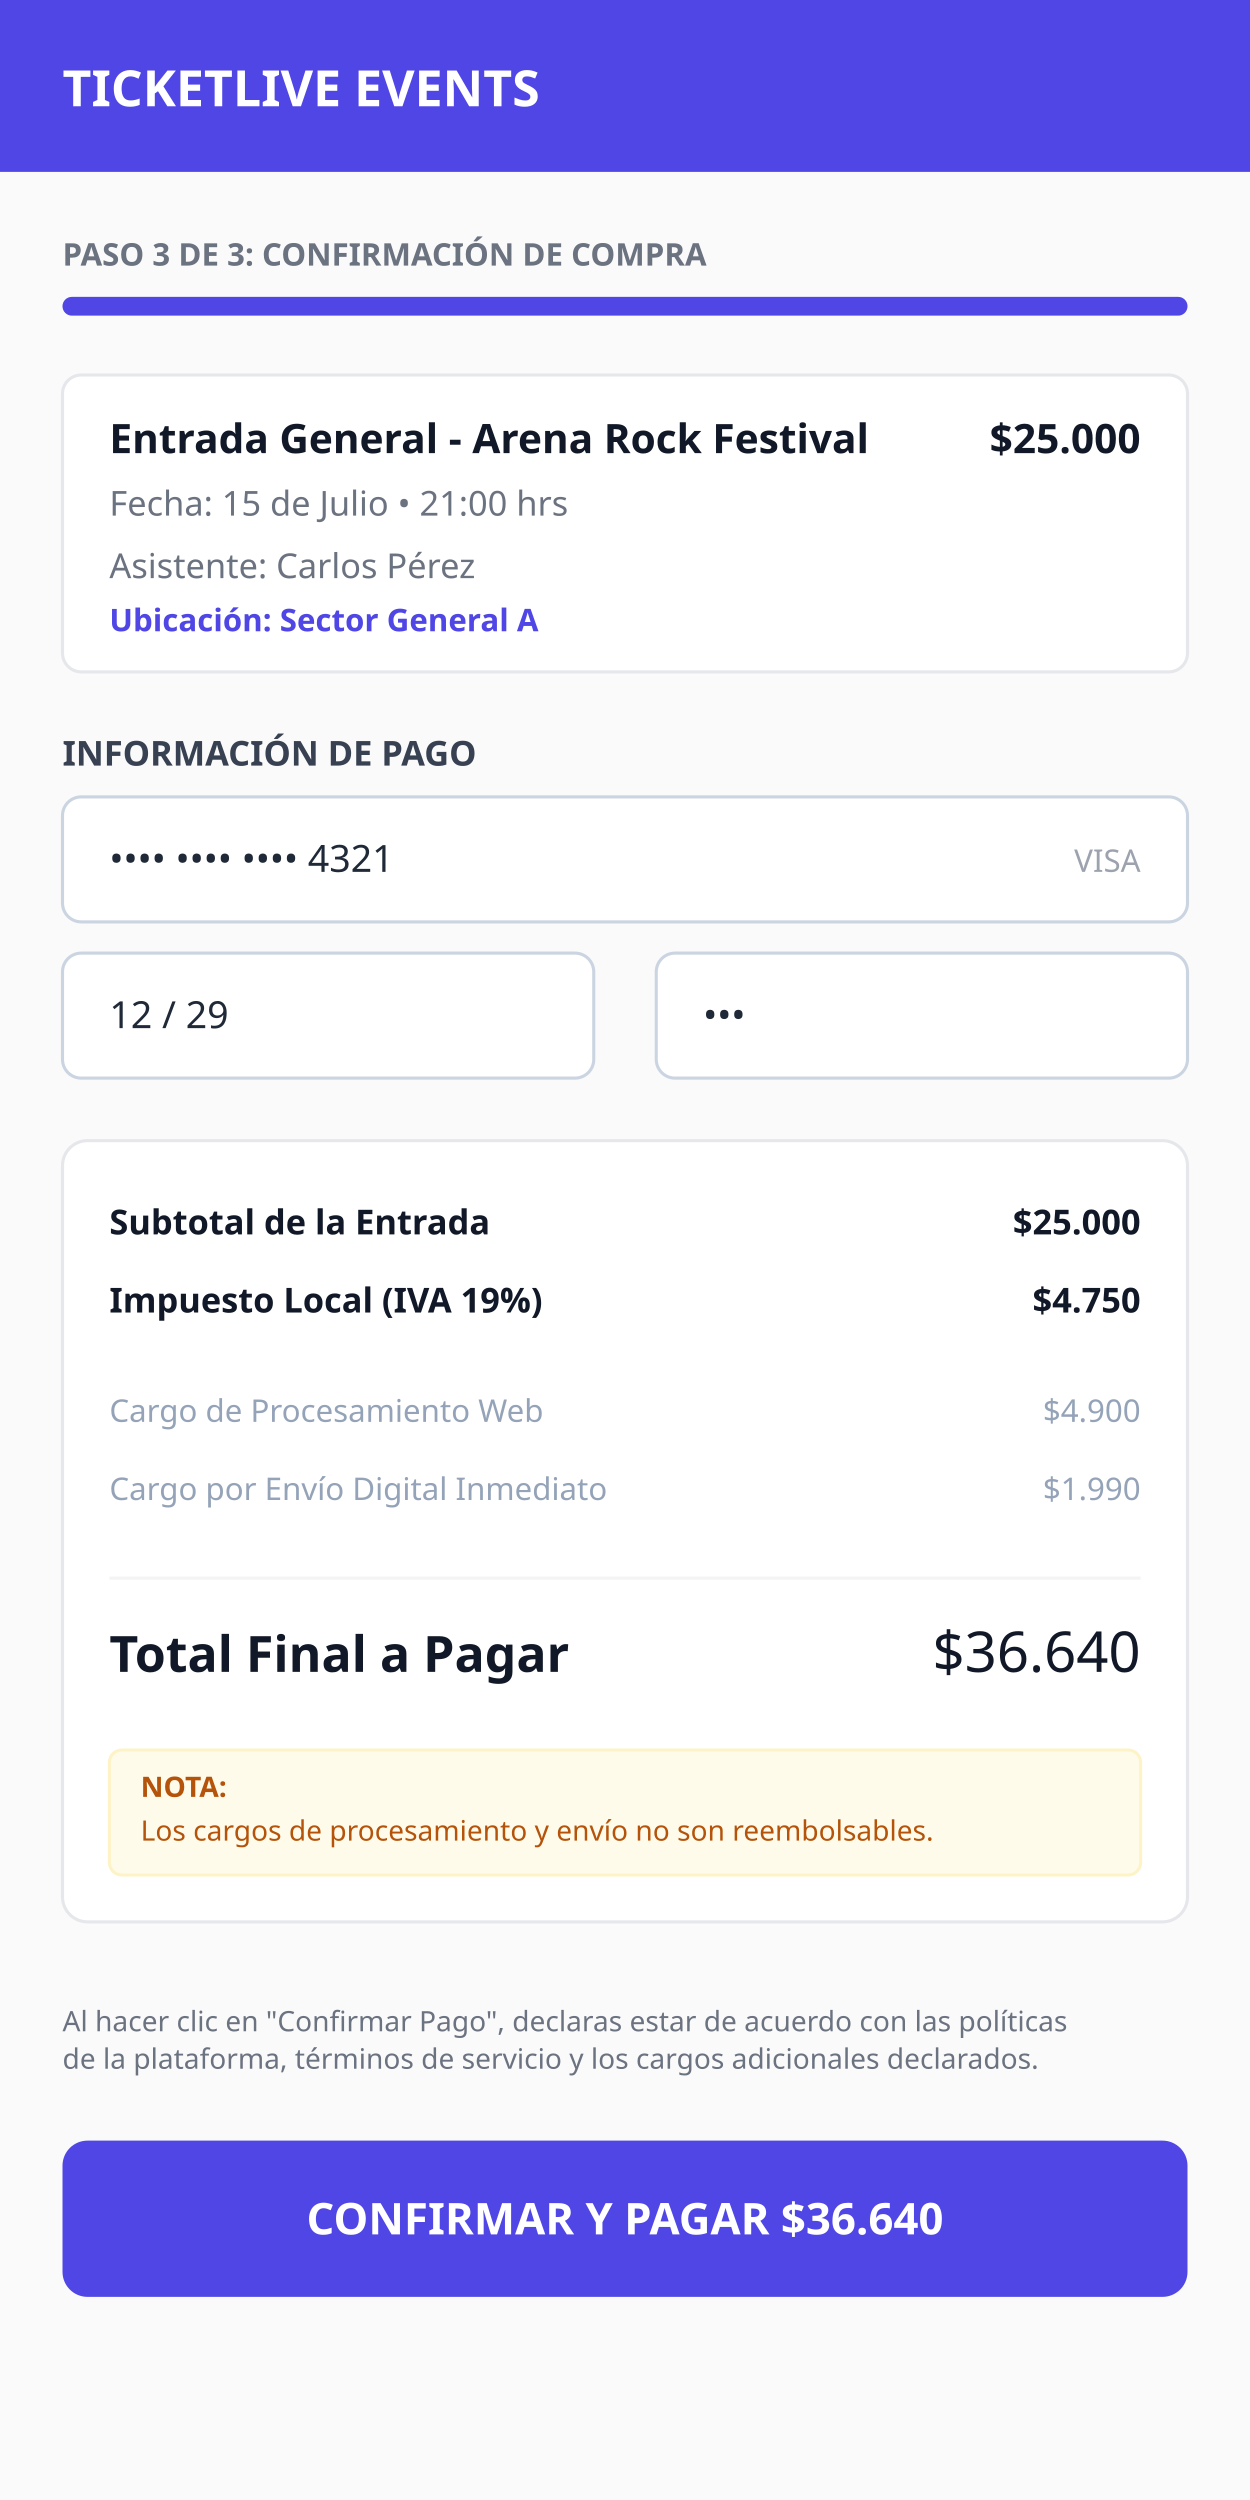
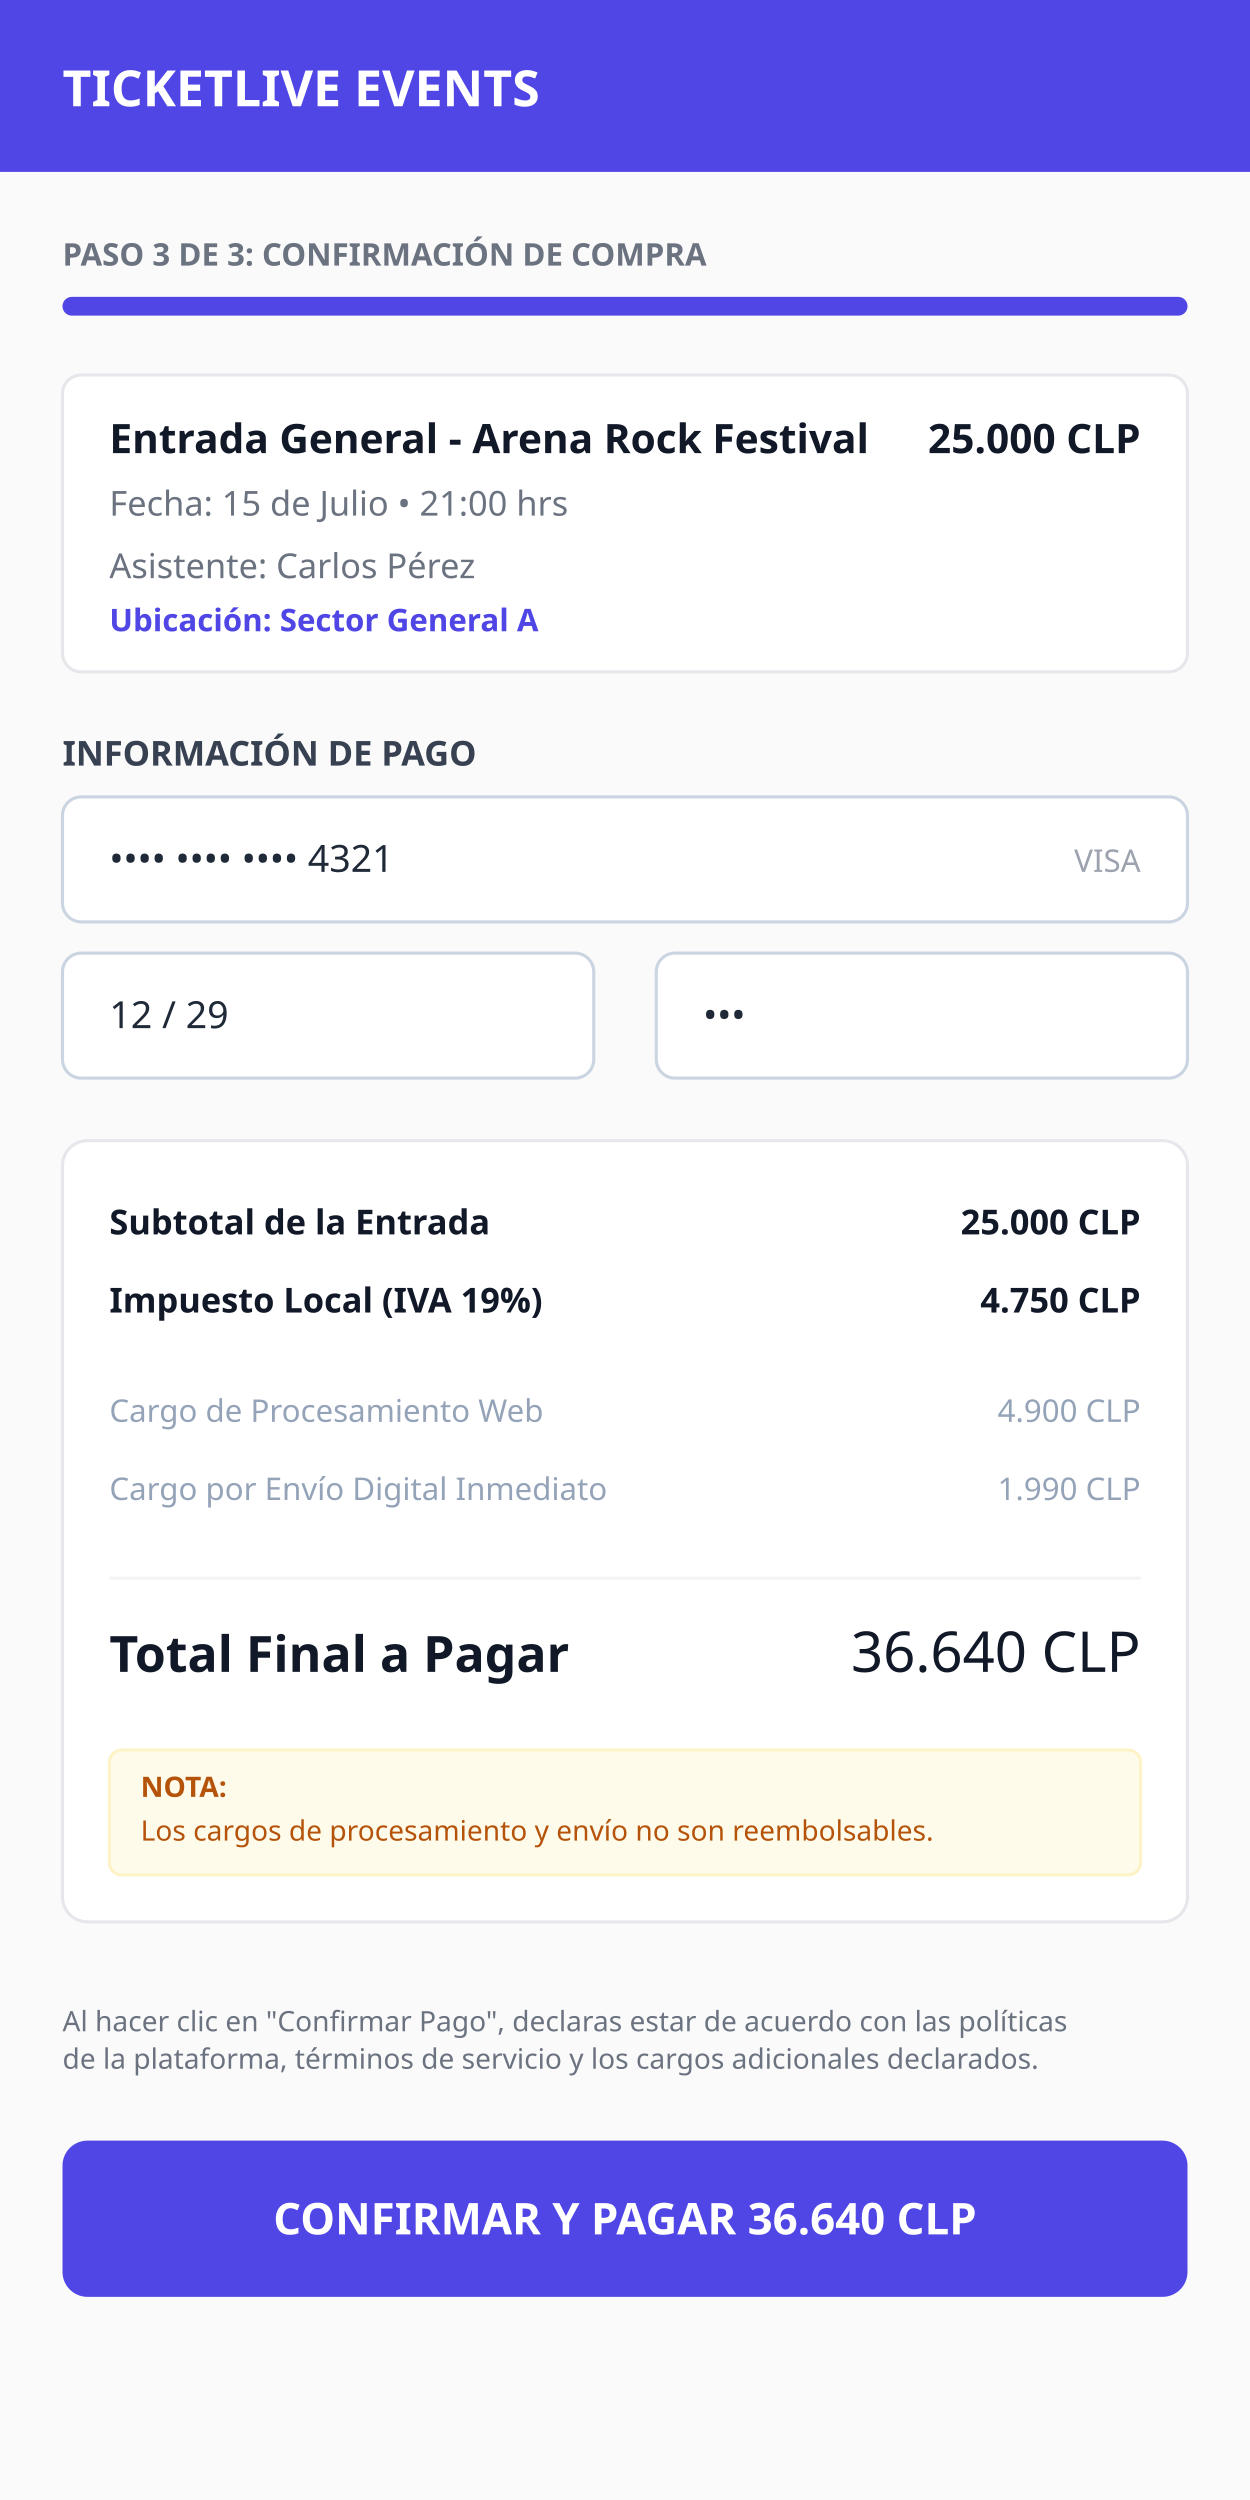
<svg xmlns="http://www.w3.org/2000/svg" width="400" height="800" viewBox="0 0 400 800" fill="none">
  <rect id="fondo-celular" width="400" height="800" fill="#fafafa" />
  <g id="header-boleteria" fill="#4f46e5">
    <rect x="0" y="0" width="400" height="55" />
    <text x="20" y="34" fill="#ffffff" font-family="sans-serif" font-size="16" font-weight="bold">TICKETLIVE EVENTS</text>
  </g>
  <g id="progreso-pasos" transform="translate(20, 70)">
    <text x="0" y="15" fill="#6b7280" font-family="sans-serif" font-size="10" font-weight="bold">PASO 3 DE 3: CONFIRMACIÓN DE COMPRA</text>
    <rect x="0" y="25" width="360" height="6" rx="3" fill="#e5e7eb" />
    <rect x="0" y="25" width="360" height="6" rx="3" fill="#4f46e5" />
  </g>
  <g id="resumen-ticket" transform="translate(20, 120)">
    <rect x="0" y="0" width="360" height="95" rx="6" fill="#ffffff" stroke="#e5e7eb" stroke-width="1" />
    <text x="15" y="25" fill="#111827" font-family="sans-serif" font-size="13" font-weight="bold">Entrada General - Arena Rock Festival</text>
    <text x="15" y="45" fill="#6b7280" font-family="sans-serif" font-size="11">Fecha: 15 de Julio • 21:00 hrs</text>
    <text x="15" y="65" fill="#6b7280" font-family="sans-serif" font-size="11">Asistente: Carlos Pérez</text>
    <text x="15" y="82" fill="#4f46e5" font-family="sans-serif" font-size="10" font-weight="bold">Ubicación: Sector General A</text>
-     <text x="345" y="25" fill="#111827" font-family="sans-serif" font-size="13" font-weight="bold" text-anchor="end">$25.000</text>
+     <text x="345" y="25" fill="#111827" font-family="sans-serif" font-size="13" font-weight="bold" text-anchor="end">25.000 CLP</text>
  </g>
  <g id="formulario-tarjeta" transform="translate(20, 230)">
    <text x="0" y="15" fill="#374151" font-family="sans-serif" font-size="11" font-weight="bold">INFORMACIÓN DE PAGO</text>
    <rect x="0" y="25" width="360" height="40" rx="6" fill="#ffffff" stroke="#cbd5e1" stroke-width="1" />
    <text x="15" y="49" fill="#1f2937" font-family="sans-serif" font-size="12">••••  ••••  ••••  4321</text>
    <text x="345" y="49" fill="#9ca3af" font-family="sans-serif" font-size="10" text-anchor="end">VISA</text>
    <rect x="0" y="75" width="170" height="40" rx="6" fill="#ffffff" stroke="#cbd5e1" stroke-width="1" />
    <text x="15" y="99" fill="#1f2937" font-family="sans-serif" font-size="12">12 / 29</text>
    <rect x="190" y="75" width="170" height="40" rx="6" fill="#ffffff" stroke="#cbd5e1" stroke-width="1" />
    <text x="205" y="99" fill="#1f2937" font-family="sans-serif" font-size="12">•••</text>
  </g>
  <g id="desglose-pagos" transform="translate(20, 365)">
    <rect x="0" y="0" width="360" height="250" rx="8" fill="#ffffff" stroke="#e5e7eb" stroke-width="1" />
    <text x="15" y="30" fill="#111827" font-family="sans-serif" font-size="11" font-weight="bold">Subtotal de la Entrada</text>
-     <text x="345" y="30" fill="#111827" font-family="sans-serif" font-size="11" font-weight="bold" text-anchor="end">$25.000</text>
+     <text x="345" y="30" fill="#111827" font-family="sans-serif" font-size="11" font-weight="bold" text-anchor="end">25.000 CLP</text>
    <text x="15" y="55" fill="#111827" font-family="sans-serif" font-size="11" font-weight="bold">Impuesto Local (IVA 19%)</text>
-     <text x="345" y="55" fill="#111827" font-family="sans-serif" font-size="11" font-weight="bold" text-anchor="end">$4.750</text>
+     <text x="345" y="55" fill="#111827" font-family="sans-serif" font-size="11" font-weight="bold" text-anchor="end">4.750 CLP</text>
    <text x="15" y="90" fill="#94a3b8" font-family="sans-serif" font-size="10">Cargo de Procesamiento Web</text>
-     <text x="345" y="90" fill="#94a3b8" font-family="sans-serif" font-size="10" text-anchor="end">$4.900</text>
+     <text x="345" y="90" fill="#94a3b8" font-family="sans-serif" font-size="10" text-anchor="end">4.900 CLP</text>
    <text x="15" y="115" fill="#94a3b8" font-family="sans-serif" font-size="10">Cargo por Envío Digital Inmediato</text>
-     <text x="345" y="115" fill="#94a3b8" font-family="sans-serif" font-size="10" text-anchor="end">$1.990</text>
+     <text x="345" y="115" fill="#94a3b8" font-family="sans-serif" font-size="10" text-anchor="end">1.990 CLP</text>
    <line x1="15" y1="140" x2="345" y2="140" stroke="#f3f4f6" stroke-width="1" />
    <text x="15" y="170" fill="#111827" font-family="sans-serif" font-size="16" font-weight="bold">Total Final a Pagar</text>
-     <text x="345" y="170" fill="#111827" font-family="sans-serif" font-size="18" font-weight="black" text-anchor="end">$36.640</text>
+     <text x="345" y="170" fill="#111827" font-family="sans-serif" font-size="18" font-weight="black" text-anchor="end">36.640 CLP</text>
    <rect x="15" y="195" width="330" height="40" rx="4" fill="#fffbeb" stroke="#fef3c7" />
    <text x="25" y="210" fill="#b45309" font-family="sans-serif" font-size="9" font-weight="bold">NOTA:</text>
    <text x="25" y="224" fill="#b45309" font-family="sans-serif" font-size="9">Los cargos de procesamiento y envío no son reembolsables.</text>
  </g>
  <g id="confirmar-pago-footer" transform="translate(20, 630)">
    <text x="0" y="20" fill="#6b7280" font-family="sans-serif" font-size="9">
      <tspan x="0" dy="0">Al hacer clic en "Confirmar Pago", declaras estar de acuerdo con las políticas</tspan>
      <tspan x="0" dy="12">de la plataforma, términos de servicio y los cargos adicionales declarados.</tspan>
    </text>
    <rect x="0" y="55" width="360" height="50" rx="8" fill="#4f46e5" />
-     <text x="180" y="85" fill="#ffffff" font-family="sans-serif" font-size="14" font-weight="bold" text-anchor="middle">CONFIRMAR Y PAGAR $36.640</text>
+     <text x="180" y="85" fill="#ffffff" font-family="sans-serif" font-size="14" font-weight="bold" text-anchor="middle">CONFIRMAR Y PAGAR 36.640 CLP</text>
  </g>
</svg>
